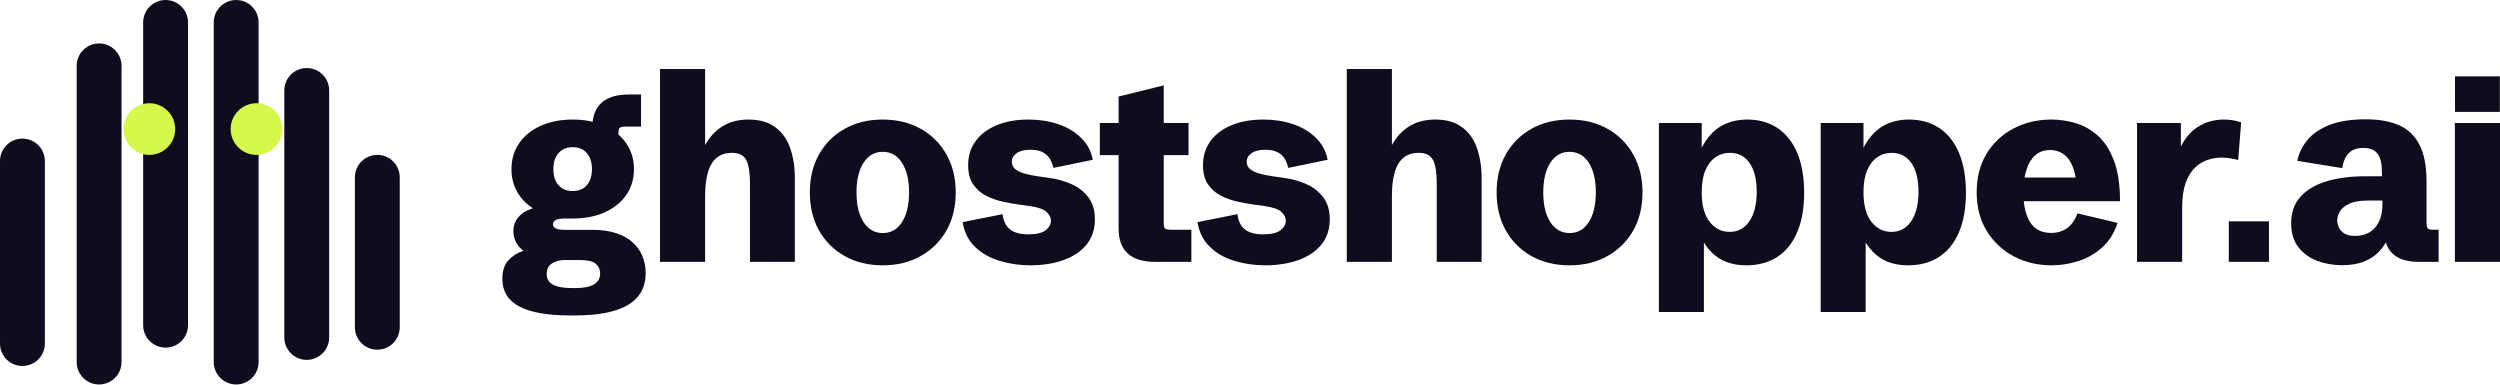
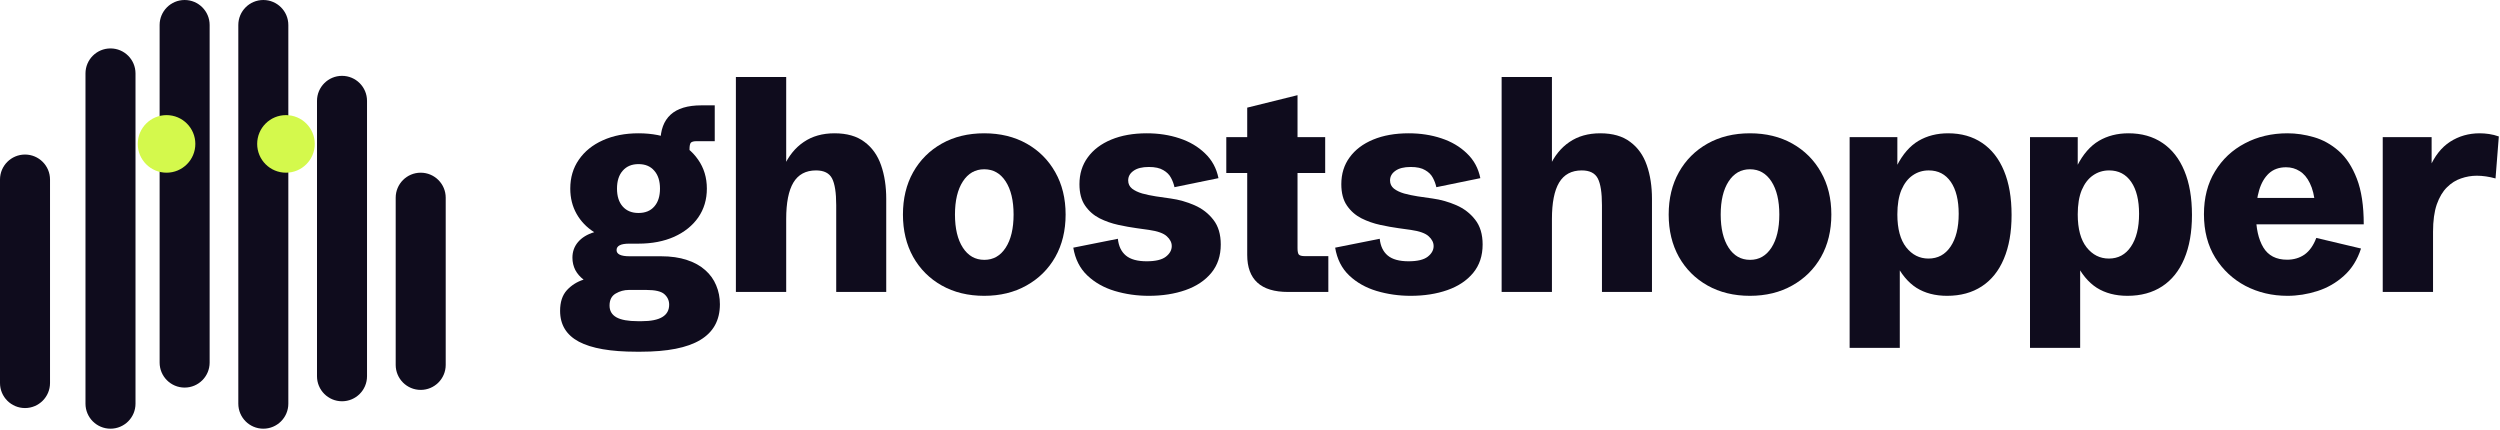
- <svg xmlns="http://www.w3.org/2000/svg" viewBox="0 0 1376.993 211.771" fill="none">
-   <path id="Vector" d="M1352.14 144.224V67.759H1376.99V144.224H1352.14Z" fill="#0F0C1D" />
-   <path id="Vector_2" d="M1289.87 146.065C1285.1 146.065 1280.57 145.263 1276.27 143.658C1272.03 142.053 1268.58 139.551 1265.94 136.153C1263.29 132.754 1261.97 128.341 1261.97 122.913C1261.97 117.06 1263.65 112.246 1267 108.47C1270.4 104.646 1275.16 101.791 1281.3 99.903C1287.48 98.015 1294.82 97.071 1303.32 97.071H1313.23L1311.96 99.336V94.805C1311.96 90.18 1311.16 86.805 1309.55 84.681C1307.99 82.557 1305.4 81.495 1301.76 81.495C1298.22 81.495 1295.53 82.439 1293.69 84.327C1291.85 86.215 1290.65 88.976 1290.08 92.61L1265.3 88.575C1266.24 84.279 1268.16 80.409 1271.03 76.963C1273.96 73.518 1278.04 70.78 1283.28 68.751C1288.57 66.721 1295.18 65.706 1303.11 65.706C1310.09 65.706 1316.06 66.745 1321.02 68.821C1326.02 70.898 1329.85 74.438 1332.49 79.441C1335.18 84.445 1336.53 91.359 1336.53 100.186V122.559C1336.53 124.164 1336.74 125.226 1337.16 125.745C1337.63 126.264 1338.6 126.524 1340.07 126.524H1343.18V144.224H1332.14C1325.72 144.224 1320.93 142.69 1317.76 139.622C1314.6 136.507 1313.02 131.952 1313.02 125.958V123.125L1317.55 125.037C1316.98 127.114 1316.13 129.356 1315 131.763C1313.92 134.17 1312.36 136.46 1310.33 138.631C1308.3 140.802 1305.61 142.596 1302.26 144.012C1298.95 145.381 1294.82 146.065 1289.87 146.065ZM1297.3 129.922C1300.37 129.922 1303.01 129.238 1305.23 127.869C1307.45 126.5 1309.17 124.518 1310.4 121.922C1311.63 119.326 1312.24 116.187 1312.24 112.505V110.452H1304.52C1299.99 110.452 1296.48 111.042 1293.97 112.222C1291.47 113.402 1289.73 114.842 1288.74 116.541C1287.79 118.24 1287.32 119.869 1287.32 121.426C1287.32 122.465 1287.58 123.645 1288.1 124.966C1288.62 126.288 1289.58 127.444 1291 128.436C1292.42 129.427 1294.52 129.922 1297.3 129.922Z" fill="#0F0C1D" />
-   <path id="Vector_3" d="M1177.07 144.224V67.759H1201.22V85.389L1200.15 82.981C1202.66 77.129 1206.06 72.81 1210.35 70.025C1214.69 67.24 1219.55 65.848 1224.94 65.848C1226.45 65.848 1228 65.966 1229.61 66.202C1231.21 66.438 1232.82 66.839 1234.42 67.405L1232.79 88.15C1229.54 87.253 1226.45 86.805 1223.52 86.805C1220.88 86.805 1218.28 87.253 1215.73 88.15C1213.18 88.999 1210.87 90.463 1208.79 92.54C1206.72 94.569 1205.04 97.378 1203.77 100.965C1202.54 104.552 1201.92 109.06 1201.92 114.488V144.224H1177.07Z" fill="#0F0C1D" />
-   <path id="Vector_4" d="M1130.02 146.136C1122.47 146.136 1115.56 144.507 1109.28 141.25C1103.05 137.946 1098.07 133.297 1094.34 127.303C1090.61 121.261 1088.75 114.11 1088.75 105.85C1088.75 97.684 1090.56 90.628 1094.2 84.681C1097.83 78.686 1102.76 74.061 1108.99 70.804C1115.23 67.5 1122.23 65.848 1130.02 65.848C1134.32 65.848 1138.66 66.485 1143.05 67.759C1147.49 69.034 1151.57 71.299 1155.3 74.556C1159.03 77.813 1162.02 82.391 1164.29 88.291C1166.56 94.144 1167.69 101.649 1167.69 110.806H1104.68V97.779H1145.53L1143.69 101.248C1143.31 96.811 1142.44 93.224 1141.07 90.486C1139.75 87.749 1138.07 85.766 1136.04 84.539C1134.06 83.265 1131.82 82.627 1129.31 82.627C1125.87 82.627 1123.04 83.642 1120.82 85.672C1118.65 87.701 1117.04 90.486 1116 94.026C1114.97 97.519 1114.45 101.508 1114.45 105.992C1114.45 112.741 1115.65 118.146 1118.06 122.205C1120.51 126.264 1124.43 128.294 1129.81 128.294C1133.11 128.294 1135.99 127.444 1138.45 125.745C1140.9 123.999 1142.84 121.261 1144.25 117.532L1166.34 122.771C1164.55 128.341 1161.72 132.849 1157.85 136.294C1154.02 139.74 1149.66 142.242 1144.75 143.799C1139.84 145.357 1134.93 146.136 1130.02 146.136Z" fill="#0F0C1D" />
-   <path id="Vector_5" d="M1002.82 171.836V67.759H1026.4V82.84L1026.19 81.778C1029.07 76.161 1032.61 72.102 1036.81 69.6C1041.06 67.099 1045.94 65.848 1051.46 65.848C1057.98 65.848 1063.57 67.429 1068.24 70.591C1072.96 73.754 1076.58 78.356 1079.08 84.397C1081.58 90.392 1082.83 97.661 1082.83 106.204C1082.83 114.653 1081.56 121.875 1079.01 127.869C1076.5 133.816 1072.87 138.348 1068.1 141.463C1063.34 144.578 1057.62 146.136 1050.97 146.136C1045.07 146.136 1040.02 144.814 1035.82 142.171C1031.62 139.48 1028.1 135.209 1025.27 129.356H1027.6V171.836H1002.82ZM1041.77 127.728C1046.39 127.728 1050.03 125.769 1052.67 121.851C1055.36 117.886 1056.7 112.482 1056.7 105.638C1056.7 98.888 1055.41 93.625 1052.81 89.849C1050.21 86.073 1046.58 84.185 1041.91 84.185C1038.93 84.185 1036.27 85.011 1033.91 86.663C1031.59 88.268 1029.75 90.675 1028.38 93.885C1027.06 97.094 1026.4 101.106 1026.4 105.921C1026.4 113.048 1027.86 118.476 1030.79 122.205C1033.72 125.887 1037.38 127.728 1041.77 127.728Z" fill="#0F0C1D" />
-   <path id="Vector_6" d="M913.717 171.836V67.759H937.294V82.84L937.082 81.778C939.961 76.161 943.501 72.102 947.702 69.6C951.95 67.099 956.835 65.848 962.358 65.848C968.871 65.848 974.465 67.429 979.137 70.591C983.857 73.754 987.468 78.356 989.97 84.397C992.472 90.392 993.722 97.661 993.722 106.204C993.722 114.653 992.448 121.875 989.899 127.869C987.397 133.816 983.763 138.348 978.996 141.463C974.229 144.578 968.517 146.136 961.862 146.136C955.962 146.136 950.911 144.814 946.711 142.171C942.51 139.48 938.993 135.209 936.161 129.356H938.498V171.836H913.717ZM952.658 127.728C957.284 127.728 960.918 125.769 963.561 121.851C966.252 117.886 967.597 112.482 967.597 105.638C967.597 98.888 966.299 93.625 963.703 89.849C961.107 86.073 957.472 84.185 952.799 84.185C949.826 84.185 947.159 85.011 944.799 86.663C942.486 88.268 940.645 90.675 939.277 93.885C937.955 97.094 937.294 101.106 937.294 105.921C937.294 113.048 938.757 118.476 941.684 122.205C944.61 125.887 948.268 127.728 952.658 127.728Z" fill="#0F0C1D" />
-   <path id="Vector_7" d="M864.471 146.136C856.542 146.136 849.556 144.437 843.514 141.038C837.473 137.64 832.753 132.92 829.354 126.878C826.003 120.836 824.327 113.874 824.327 105.992C824.327 98.062 826.003 91.1 829.354 85.106C832.753 79.064 837.473 74.344 843.514 70.945C849.556 67.547 856.542 65.848 864.471 65.848C872.401 65.848 879.387 67.547 885.428 70.945C891.47 74.344 896.19 79.064 899.589 85.106C902.987 91.1 904.686 98.062 904.686 105.992C904.686 113.921 902.987 120.907 899.589 126.949C896.19 132.943 891.446 137.64 885.358 141.038C879.316 144.437 872.354 146.136 864.471 146.136ZM864.542 128.365C868.979 128.365 872.495 126.359 875.091 122.347C877.688 118.335 878.986 112.883 878.986 105.992C878.986 99.1 877.688 93.649 875.091 89.637C872.495 85.625 868.955 83.619 864.471 83.619C860.035 83.619 856.518 85.625 853.922 89.637C851.326 93.649 850.028 99.1 850.028 105.992C850.028 112.883 851.326 118.335 853.922 122.347C856.518 126.359 860.058 128.365 864.542 128.365Z" fill="#0F0C1D" />
-   <path id="Vector_8" d="M741.805 144.224V38.023H766.656V85.672L765.381 82.486C767.789 77.105 771.093 72.999 775.293 70.166C779.494 67.287 784.568 65.848 790.516 65.848C796.652 65.848 801.584 67.264 805.313 70.096C809.089 72.88 811.827 76.727 813.526 81.636C815.225 86.498 816.075 92.044 816.075 98.274V144.224H791.365V101.319C791.365 95.183 790.681 90.793 789.312 88.15C787.943 85.507 785.3 84.185 781.382 84.185C776.332 84.185 772.603 86.191 770.196 90.203C767.836 94.168 766.656 100.162 766.656 108.187V144.224H741.805Z" fill="#0F0C1D" />
-   <path id="Vector_9" d="M696.877 146.136C691.025 146.136 685.408 145.333 680.027 143.729C674.693 142.124 670.185 139.575 666.504 136.082C662.822 132.589 660.509 128.011 659.565 122.347L681.584 117.957C681.962 121.591 683.284 124.353 685.549 126.241C687.815 128.129 691.237 129.073 695.815 129.073C700.205 129.073 703.367 128.318 705.303 126.807C707.238 125.297 708.206 123.55 708.206 121.568C708.206 119.821 707.403 118.217 705.798 116.753C704.193 115.243 701.243 114.181 696.948 113.567L690.859 112.718C688.074 112.34 685.054 111.797 681.797 111.089C678.54 110.381 675.448 109.296 672.522 107.833C669.595 106.322 667.212 104.222 665.371 101.531C663.53 98.841 662.61 95.324 662.61 90.982C662.61 85.884 663.979 81.471 666.716 77.742C669.454 73.966 673.324 71.04 678.328 68.963C683.331 66.886 689.184 65.848 695.886 65.848C701.692 65.848 707.073 66.674 712.029 68.326C717.032 69.978 721.233 72.456 724.631 75.76C728.077 79.017 730.295 83.099 731.287 88.008L709.551 92.469C709.22 90.911 708.654 89.377 707.852 87.867C707.049 86.309 705.775 85.035 704.028 84.043C702.329 83.005 699.945 82.486 696.877 82.486C693.573 82.486 691.048 83.123 689.302 84.397C687.555 85.625 686.682 87.206 686.682 89.141C686.682 90.793 687.319 92.138 688.594 93.177C689.868 94.168 691.544 94.97 693.621 95.584C695.697 96.15 697.939 96.622 700.347 97L707.71 98.062C711.769 98.628 715.687 99.738 719.463 101.39C723.239 103.042 726.331 105.425 728.738 108.541C731.192 111.656 732.419 115.739 732.419 120.789C732.419 126.359 730.862 131.032 727.747 134.808C724.631 138.584 720.383 141.416 715.002 143.304C709.622 145.192 703.58 146.136 696.877 146.136Z" fill="#0F0C1D" />
-   <path id="Vector_10" d="M636.303 144.224C629.553 144.224 624.503 142.69 621.152 139.622C617.8 136.554 616.125 131.999 616.125 125.958V85.46H605.788V67.759H616.125V53.174L640.976 47.015V67.759H654.641V85.46H640.976V122.559C640.976 124.164 641.188 125.226 641.613 125.745C642.085 126.264 643.053 126.524 644.516 126.524H656.198V144.224H636.303Z" fill="#0F0C1D" />
-   <path id="Vector_11" d="M567.516 146.136C561.663 146.136 556.046 145.333 550.665 143.729C545.332 142.124 540.824 139.575 537.142 136.082C533.461 132.589 531.148 128.011 530.204 122.347L552.223 117.957C552.601 121.591 553.922 124.353 556.188 126.241C558.453 128.129 561.875 129.073 566.454 129.073C570.844 129.073 574.006 128.318 575.941 126.807C577.876 125.297 578.844 123.55 578.844 121.568C578.844 119.821 578.042 118.217 576.437 116.753C574.832 115.243 571.882 114.181 567.587 113.567L561.498 112.718C558.713 112.34 555.692 111.797 552.435 111.089C549.178 110.381 546.087 109.296 543.16 107.833C540.234 106.322 537.85 104.222 536.01 101.531C534.169 98.841 533.248 95.324 533.248 90.982C533.248 85.884 534.617 81.471 537.355 77.742C540.092 73.966 543.963 71.04 548.966 68.963C553.969 66.886 559.822 65.848 566.525 65.848C572.33 65.848 577.711 66.674 582.667 68.326C587.67 69.978 591.871 72.456 595.27 75.76C598.715 79.017 600.934 83.099 601.925 88.008L580.189 92.469C579.859 90.911 579.292 89.377 578.49 87.867C577.688 86.309 576.413 85.035 574.667 84.043C572.968 83.005 570.584 82.486 567.516 82.486C564.212 82.486 561.687 83.123 559.94 84.397C558.194 85.625 557.321 87.206 557.321 89.141C557.321 90.793 557.958 92.138 559.232 93.177C560.507 94.168 562.182 94.97 564.259 95.584C566.336 96.15 568.578 96.622 570.985 97L578.348 98.062C582.408 98.628 586.325 99.738 590.101 101.39C593.877 103.042 596.969 105.425 599.376 108.541C601.831 111.656 603.058 115.739 603.058 120.789C603.058 126.359 601.5 131.032 598.385 134.808C595.27 138.584 591.022 141.416 585.641 143.304C580.26 145.192 574.218 146.136 567.516 146.136Z" fill="#0F0C1D" />
-   <path id="Vector_12" d="M486.197 146.136C478.267 146.136 471.282 144.437 465.24 141.038C459.198 137.64 454.478 132.92 451.08 126.878C447.728 120.836 446.053 113.874 446.053 105.992C446.053 98.062 447.728 91.1 451.08 85.106C454.478 79.064 459.198 74.344 465.24 70.945C471.282 67.547 478.267 65.848 486.197 65.848C494.127 65.848 501.112 67.547 507.154 70.945C513.196 74.344 517.916 79.064 521.314 85.106C524.713 91.1 526.412 98.062 526.412 105.992C526.412 113.921 524.713 120.907 521.314 126.949C517.916 132.943 513.172 137.64 507.083 141.038C501.041 144.437 494.079 146.136 486.197 146.136ZM486.268 128.365C490.705 128.365 494.221 126.359 496.817 122.347C499.413 118.335 500.711 112.883 500.711 105.992C500.711 99.1 499.413 93.649 496.817 89.637C494.221 85.625 490.681 83.619 486.197 83.619C481.76 83.619 478.244 85.625 475.648 89.637C473.052 93.649 471.754 99.1 471.754 105.992C471.754 112.883 473.052 118.335 475.648 122.347C478.244 126.359 481.784 128.365 486.268 128.365Z" fill="#0F0C1D" />
-   <path id="Vector_13" d="M363.53 144.224V38.023H388.381V85.672L387.107 82.486C389.514 77.105 392.818 72.999 397.019 70.166C401.22 67.287 406.294 65.848 412.241 65.848C418.377 65.848 423.31 67.264 427.039 70.096C430.815 72.88 433.552 76.727 435.252 81.636C436.951 86.498 437.8 92.044 437.8 98.274V144.224H413.091V101.319C413.091 95.183 412.406 90.793 411.038 88.15C409.669 85.507 407.026 84.185 403.108 84.185C398.058 84.185 394.329 86.191 391.921 90.203C389.561 94.168 388.381 100.162 388.381 108.187V144.224H363.53Z" fill="#0F0C1D" />
-   <path id="Vector_14" d="M314.426 173.748C301.682 173.748 292.194 172.096 285.964 168.792C279.781 165.488 276.689 160.414 276.689 153.57C276.689 149.227 277.798 145.829 280.017 143.375C282.282 140.92 285.043 139.174 288.3 138.135C286.554 136.814 285.185 135.232 284.194 133.392C283.25 131.504 282.778 129.474 282.778 127.303C282.778 124.329 283.698 121.757 285.539 119.585C287.427 117.367 290.094 115.739 293.539 114.7C289.811 112.34 286.908 109.319 284.831 105.638C282.754 101.956 281.716 97.802 281.716 93.177C281.716 87.701 283.132 82.934 285.964 78.875C288.796 74.769 292.737 71.582 297.788 69.317C302.885 67.004 308.762 65.848 315.417 65.848C322.119 65.848 327.996 67.004 333.046 69.317C338.097 71.582 342.038 74.769 344.87 78.875C347.749 82.981 349.189 87.749 349.189 93.177C349.189 98.558 347.773 103.301 344.941 107.408C342.109 111.467 338.144 114.653 333.046 116.966C327.949 119.231 322.049 120.364 315.346 120.364H310.815C306.661 120.364 304.584 121.426 304.584 123.55C304.584 125.58 306.708 126.595 310.956 126.595H326.462C331.418 126.595 335.713 127.208 339.348 128.436C342.982 129.616 346.003 131.291 348.41 133.462C350.817 135.586 352.611 138.088 353.791 140.967C355.018 143.847 355.632 146.962 355.632 150.313C355.632 158.195 352.399 164.072 345.932 167.942C339.513 171.813 329.695 173.748 316.479 173.748H314.426ZM315.134 158.667H316.975C326.037 158.667 330.568 155.953 330.568 150.525C330.568 148.449 329.766 146.702 328.161 145.286C326.603 143.917 323.653 143.233 319.311 143.233H310.602C308.337 143.233 306.189 143.823 304.16 145.003C302.13 146.183 301.115 148.165 301.115 150.95C301.115 153.546 302.248 155.481 304.514 156.756C306.779 158.03 310.319 158.667 315.134 158.667ZM315.417 105.213C318.768 105.213 321.364 104.151 323.205 102.027C325.093 99.903 326.037 96.953 326.037 93.177C326.037 89.401 325.093 86.451 323.205 84.327C321.364 82.155 318.768 81.07 315.417 81.07C312.113 81.07 309.517 82.155 307.629 84.327C305.741 86.451 304.797 89.401 304.797 93.177C304.797 96.953 305.741 99.903 307.629 102.027C309.517 104.151 312.113 105.213 315.417 105.213ZM326.249 78.096V70.237C326.249 64.243 327.925 59.712 331.276 56.644C334.628 53.575 339.702 52.041 346.498 52.041H353.083V69.742H344.162C342.699 69.742 341.731 70.001 341.259 70.52C340.834 71.04 340.622 72.102 340.622 73.707V78.096H326.249Z" fill="#0F0C1D" />
-   <rect id="Rectangle 1" x="1227.62" y="121.914" width="22.111" height="22.31" fill="#0F0C1D" />
-   <rect id="Rectangle 2" x="1352.21" y="42.058" width="24.71" height="19.57" fill="#0F0C1D" />
-   <rect id="Rectangle 3" y="76.345" width="24.71" height="125.233" rx="12.355" fill="#0F0C1D" />
-   <rect id="Rectangle 8" x="195.471" y="85.312" width="24.71" height="107.298" rx="12.355" fill="#0F0C1D" />
-   <rect id="Rectangle 4" x="42.23" y="23.922" width="24.71" height="187.849" rx="12.355" fill="#0F0C1D" />
-   <rect id="Rectangle 7" x="156.598" y="37.469" width="24.71" height="160.756" rx="12.355" fill="#0F0C1D" />
-   <rect id="Rectangle 5" x="78.853" width="24.71" height="191.466" rx="12.355" fill="#0F0C1D" />
-   <rect id="Rectangle 6" x="117.726" width="24.71" height="211.771" rx="12.355" fill="#0F0C1D" />
-   <circle id="Ellipse 1" cx="82.275" cy="71.089" r="14.223" fill="#D4F94C" />
-   <circle id="Ellipse 2" cx="141.267" cy="71.089" r="14.223" fill="#D4F94C" />
+ <svg xmlns="http://www.w3.org/2000/svg" viewBox="0 0 1235 212" fill="none">
+   <g id="Group 7">
+     <path id="Vector" d="M1177.07 144.224V67.759H1201.22V85.389L1200.15 82.981C1202.66 77.129 1206.05 72.81 1210.35 70.025C1214.69 67.24 1219.55 65.848 1224.94 65.848C1226.45 65.848 1228 65.966 1229.61 66.202C1231.21 66.438 1232.82 66.839 1234.42 67.405L1232.79 88.15C1229.54 87.253 1226.45 86.805 1223.52 86.805C1220.88 86.805 1218.28 87.253 1215.73 88.15C1213.18 88.999 1210.87 90.463 1208.79 92.54C1206.72 94.569 1205.04 97.378 1203.77 100.965C1202.54 104.552 1201.92 109.06 1201.92 114.488V144.224H1177.07Z" fill="#0F0C1D" />
+     <path id="Vector_2" d="M1130.02 146.136C1122.47 146.136 1115.56 144.507 1109.28 141.25C1103.05 137.946 1098.07 133.297 1094.34 127.303C1090.61 121.261 1088.75 114.11 1088.75 105.85C1088.75 97.684 1090.56 90.628 1094.2 84.681C1097.83 78.686 1102.76 74.061 1108.99 70.804C1115.22 67.5 1122.23 65.848 1130.02 65.848C1134.32 65.848 1138.66 66.485 1143.05 67.759C1147.49 69.034 1151.57 71.299 1155.3 74.556C1159.03 77.813 1162.02 82.391 1164.29 88.291C1166.56 94.144 1167.69 101.649 1167.69 110.806H1104.68V97.779H1145.53L1143.69 101.248C1143.31 96.811 1142.44 93.224 1141.07 90.486C1139.75 87.749 1138.07 85.766 1136.04 84.539C1134.06 83.265 1131.82 82.627 1129.31 82.627C1125.87 82.627 1123.04 83.642 1120.82 85.672C1118.65 87.701 1117.04 90.486 1116 94.026C1114.97 97.519 1114.45 101.508 1114.45 105.992C1114.45 112.741 1115.65 118.146 1118.06 122.205C1120.51 126.264 1124.43 128.294 1129.81 128.294C1133.11 128.294 1135.99 127.444 1138.45 125.745C1140.9 123.999 1142.84 121.261 1144.25 117.532L1166.34 122.771C1164.55 128.341 1161.72 132.849 1157.85 136.294C1154.02 139.74 1149.66 142.242 1144.75 143.799C1139.84 145.357 1134.93 146.136 1130.02 146.136Z" fill="#0F0C1D" />
+     <path id="Vector_3" d="M1002.82 171.836V67.759H1026.4V82.84L1026.19 81.778C1029.07 76.161 1032.61 72.102 1036.81 69.6C1041.06 67.099 1045.94 65.848 1051.46 65.848C1057.98 65.848 1063.57 67.429 1068.24 70.591C1072.96 73.754 1076.58 78.356 1079.08 84.397C1081.58 90.392 1082.83 97.661 1082.83 106.204C1082.83 114.653 1081.56 121.875 1079.01 127.869C1076.5 133.816 1072.87 138.348 1068.1 141.463C1063.34 144.578 1057.62 146.136 1050.97 146.136C1045.07 146.136 1040.02 144.814 1035.82 142.171C1031.62 139.48 1028.1 135.209 1025.27 129.356H1027.6V171.836H1002.82ZM1041.77 127.728C1046.39 127.728 1050.03 125.769 1052.67 121.851C1055.36 117.886 1056.7 112.482 1056.7 105.638C1056.7 98.888 1055.41 93.625 1052.81 89.849C1050.21 86.073 1046.58 84.185 1041.91 84.185C1038.93 84.185 1036.27 85.011 1033.91 86.663C1031.59 88.268 1029.75 90.675 1028.38 93.885C1027.06 97.094 1026.4 101.106 1026.4 105.921C1026.4 113.048 1027.86 118.476 1030.79 122.205C1033.72 125.887 1037.38 127.728 1041.77 127.728Z" fill="#0F0C1D" />
+     <path id="Vector_4" d="M913.717 171.836V67.759H937.294V82.84L937.082 81.778C939.961 76.161 943.501 72.102 947.702 69.6C951.95 67.099 956.835 65.848 962.358 65.848C968.871 65.848 974.464 67.429 979.137 70.591C983.857 73.754 987.468 78.356 989.97 84.397C992.471 90.392 993.722 97.661 993.722 106.204C993.722 114.653 992.448 121.875 989.899 127.869C987.397 133.816 983.763 138.348 978.996 141.463C974.228 144.578 968.517 146.136 961.862 146.136C955.962 146.136 950.911 144.814 946.711 142.171C942.51 139.48 938.993 135.209 936.161 129.356H938.498V171.836H913.717ZM952.658 127.728C957.283 127.728 960.918 125.769 963.561 121.851C966.252 117.886 967.597 112.482 967.597 105.638C967.597 98.888 966.299 93.625 963.703 89.849C961.107 86.073 957.472 84.185 952.799 84.185C949.826 84.185 947.159 85.011 944.799 86.663C942.486 88.268 940.645 90.675 939.276 93.885C937.955 97.094 937.294 101.106 937.294 105.921C937.294 113.048 938.757 118.476 941.684 122.205C944.61 125.887 948.268 127.728 952.658 127.728Z" fill="#0F0C1D" />
+     <path id="Vector_5" d="M864.471 146.136C856.542 146.136 849.556 144.437 843.514 141.038C837.473 137.64 832.753 132.92 829.354 126.878C826.003 120.836 824.327 113.874 824.327 105.992C824.327 98.062 826.003 91.1 829.354 85.106C832.753 79.064 837.473 74.344 843.514 70.945C849.556 67.547 856.542 65.848 864.471 65.848C872.401 65.848 879.387 67.547 885.428 70.945C891.47 74.344 896.19 79.064 899.589 85.106C902.987 91.1 904.686 98.062 904.686 105.992C904.686 113.921 902.987 120.907 899.589 126.949C896.19 132.943 891.446 137.64 885.358 141.038C879.316 144.437 872.354 146.136 864.471 146.136ZM864.542 128.365C868.979 128.365 872.495 126.359 875.091 122.347C877.687 118.335 878.985 112.883 878.985 105.992C878.985 99.1 877.687 93.649 875.091 89.637C872.495 85.625 868.955 83.619 864.471 83.619C860.034 83.619 856.518 85.625 853.922 89.637C851.326 93.649 850.028 99.1 850.028 105.992C850.028 112.883 851.326 118.335 853.922 122.347C856.518 126.359 860.058 128.365 864.542 128.365Z" fill="#0F0C1D" />
+     <path id="Vector_6" d="M741.805 144.224V38.023H766.656V85.672L765.381 82.486C767.789 77.105 771.093 72.999 775.293 70.166C779.494 67.287 784.568 65.848 790.516 65.848C796.652 65.848 801.584 67.264 805.313 70.096C809.089 72.88 811.827 76.727 813.526 81.636C815.225 86.498 816.075 92.044 816.075 98.274V144.224H791.365V101.319C791.365 95.183 790.681 90.793 789.312 88.15C787.943 85.507 785.3 84.185 781.382 84.185C776.332 84.185 772.603 86.191 770.196 90.203C767.836 94.168 766.656 100.162 766.656 108.187V144.224H741.805Z" fill="#0F0C1D" />
+     <path id="Vector_7" d="M696.877 146.136C691.025 146.136 685.408 145.333 680.027 143.729C674.693 142.124 670.185 139.575 666.504 136.082C662.822 132.589 660.509 128.011 659.565 122.347L681.584 117.957C681.962 121.591 683.284 124.353 685.549 126.241C687.815 128.129 691.237 129.073 695.815 129.073C700.205 129.073 703.367 128.318 705.303 126.807C707.238 125.297 708.206 123.55 708.206 121.568C708.206 119.821 707.403 118.217 705.798 116.753C704.193 115.243 701.243 114.181 696.948 113.567L690.859 112.718C688.074 112.34 685.054 111.797 681.797 111.089C678.54 110.381 675.448 109.296 672.522 107.833C669.595 106.322 667.212 104.222 665.371 101.531C663.53 98.841 662.61 95.324 662.61 90.982C662.61 85.884 663.979 81.471 666.716 77.742C669.454 73.966 673.324 71.04 678.328 68.963C683.331 66.886 689.184 65.848 695.886 65.848C701.692 65.848 707.073 66.674 712.029 68.326C717.032 69.978 721.233 72.456 724.631 75.76C728.077 79.017 730.295 83.099 731.287 88.008L709.551 92.469C709.22 90.911 708.654 89.377 707.852 87.867C707.049 86.309 705.775 85.035 704.028 84.043C702.329 83.005 699.945 82.486 696.877 82.486C693.573 82.486 691.048 83.123 689.302 84.397C687.555 85.625 686.682 87.206 686.682 89.141C686.682 90.793 687.319 92.138 688.594 93.177C689.868 94.168 691.544 94.97 693.621 95.584C695.697 96.15 697.939 96.622 700.347 97L707.71 98.062C711.769 98.628 715.687 99.738 719.463 101.39C723.239 103.042 726.331 105.425 728.738 108.541C731.192 111.656 732.419 115.739 732.419 120.789C732.419 126.359 730.862 131.032 727.747 134.808C724.631 138.584 720.383 141.416 715.002 143.304C709.622 145.192 703.58 146.136 696.877 146.136Z" fill="#0F0C1D" />
+     <path id="Vector_8" d="M636.303 144.224C629.553 144.224 624.503 142.69 621.152 139.622C617.8 136.554 616.125 131.999 616.125 125.958V85.46H605.788V67.759H616.125V53.174L640.976 47.015V67.759H654.641V85.46H640.976V122.559C640.976 124.164 641.188 125.226 641.613 125.745C642.085 126.264 643.053 126.524 644.516 126.524H656.198V144.224H636.303Z" fill="#0F0C1D" />
+     <path id="Vector_9" d="M567.516 146.136C561.663 146.136 556.046 145.333 550.665 143.729C545.332 142.124 540.824 139.575 537.142 136.082C533.461 132.589 531.148 128.011 530.204 122.347L552.223 117.957C552.601 121.591 553.922 124.353 556.188 126.241C558.453 128.129 561.875 129.073 566.454 129.073C570.844 129.073 574.006 128.318 575.941 126.807C577.876 125.297 578.844 123.55 578.844 121.568C578.844 119.821 578.042 118.217 576.437 116.753C574.832 115.243 571.882 114.181 567.587 113.567L561.498 112.718C558.713 112.34 555.692 111.797 552.435 111.089C549.178 110.381 546.087 109.296 543.16 107.833C540.234 106.322 537.85 104.222 536.01 101.531C534.169 98.841 533.248 95.324 533.248 90.982C533.248 85.884 534.617 81.471 537.355 77.742C540.092 73.966 543.963 71.04 548.966 68.963C553.969 66.886 559.822 65.848 566.525 65.848C572.33 65.848 577.711 66.674 582.667 68.326C587.67 69.978 591.871 72.456 595.27 75.76C598.715 79.017 600.934 83.099 601.925 88.008L580.189 92.469C579.859 90.911 579.292 89.377 578.49 87.867C577.688 86.309 576.413 85.035 574.667 84.043C572.968 83.005 570.584 82.486 567.516 82.486C564.212 82.486 561.687 83.123 559.94 84.397C558.194 85.625 557.321 87.206 557.321 89.141C557.321 90.793 557.958 92.138 559.232 93.177C560.507 94.168 562.182 94.97 564.259 95.584C566.336 96.15 568.578 96.622 570.985 97L578.348 98.062C582.408 98.628 586.325 99.738 590.101 101.39C593.877 103.042 596.969 105.425 599.376 108.541C601.831 111.656 603.058 115.739 603.058 120.789C603.058 126.359 601.5 131.032 598.385 134.808C595.27 138.584 591.022 141.416 585.641 143.304C580.26 145.192 574.218 146.136 567.516 146.136Z" fill="#0F0C1D" />
+     <path id="Vector_10" d="M486.197 146.136C478.267 146.136 471.282 144.437 465.24 141.038C459.198 137.64 454.478 132.92 451.08 126.878C447.728 120.836 446.053 113.874 446.053 105.992C446.053 98.062 447.728 91.1 451.08 85.106C454.478 79.064 459.198 74.344 465.24 70.945C471.282 67.547 478.267 65.848 486.197 65.848C494.127 65.848 501.112 67.547 507.154 70.945C513.196 74.344 517.916 79.064 521.314 85.106C524.713 91.1 526.412 98.062 526.412 105.992C526.412 113.921 524.713 120.907 521.314 126.949C517.916 132.943 513.172 137.64 507.083 141.038C501.041 144.437 494.079 146.136 486.197 146.136ZM486.268 128.365C490.705 128.365 494.221 126.359 496.817 122.347C499.413 118.335 500.711 112.883 500.711 105.992C500.711 99.1 499.413 93.649 496.817 89.637C494.221 85.625 490.681 83.619 486.197 83.619C481.76 83.619 478.244 85.625 475.648 89.637C473.052 93.649 471.754 99.1 471.754 105.992C471.754 112.883 473.052 118.335 475.648 122.347C478.244 126.359 481.784 128.365 486.268 128.365Z" fill="#0F0C1D" />
+     <path id="Vector_11" d="M363.53 144.224V38.023H388.381V85.672L387.107 82.486C389.514 77.105 392.818 72.999 397.019 70.166C401.22 67.287 406.294 65.848 412.241 65.848C418.377 65.848 423.31 67.264 427.039 70.096C430.815 72.88 433.552 76.727 435.252 81.636C436.951 86.498 437.8 92.044 437.8 98.274V144.224H413.091V101.319C413.091 95.183 412.406 90.793 411.038 88.15C409.669 85.507 407.026 84.185 403.108 84.185C398.058 84.185 394.329 86.191 391.921 90.203C389.561 94.168 388.381 100.162 388.381 108.187V144.224H363.53Z" fill="#0F0C1D" />
+     <path id="Vector_12" d="M314.426 173.748C301.682 173.748 292.194 172.096 285.964 168.792C279.781 165.488 276.689 160.414 276.689 153.57C276.689 149.227 277.798 145.829 280.017 143.375C282.282 140.92 285.043 139.174 288.3 138.135C286.554 136.814 285.185 135.232 284.194 133.392C283.25 131.504 282.778 129.474 282.778 127.303C282.778 124.329 283.698 121.757 285.539 119.585C287.427 117.367 290.094 115.739 293.539 114.7C289.811 112.34 286.908 109.319 284.831 105.638C282.754 101.956 281.716 97.802 281.716 93.177C281.716 87.701 283.132 82.934 285.964 78.875C288.796 74.769 292.737 71.582 297.788 69.317C302.885 67.004 308.762 65.848 315.417 65.848C322.119 65.848 327.996 67.004 333.046 69.317C338.097 71.582 342.038 74.769 344.87 78.875C347.749 82.981 349.189 87.749 349.189 93.177C349.189 98.558 347.773 103.301 344.941 107.408C342.109 111.467 338.144 114.653 333.046 116.966C327.949 119.231 322.049 120.364 315.346 120.364H310.815C306.661 120.364 304.584 121.426 304.584 123.55C304.584 125.58 306.708 126.595 310.956 126.595H326.462C331.418 126.595 335.713 127.208 339.348 128.436C342.982 129.616 346.003 131.291 348.41 133.462C350.817 135.586 352.611 138.088 353.791 140.967C355.018 143.847 355.632 146.962 355.632 150.313C355.632 158.195 352.399 164.072 345.932 167.942C339.513 171.813 329.695 173.748 316.479 173.748H314.426ZM315.134 158.667H316.975C326.037 158.667 330.568 155.953 330.568 150.525C330.568 148.449 329.766 146.702 328.161 145.286C326.603 143.917 323.653 143.233 319.311 143.233H310.602C308.337 143.233 306.189 143.823 304.16 145.003C302.13 146.183 301.115 148.165 301.115 150.95C301.115 153.546 302.248 155.481 304.514 156.756C306.779 158.03 310.319 158.667 315.134 158.667ZM315.417 105.213C318.768 105.213 321.364 104.151 323.205 102.027C325.093 99.903 326.037 96.953 326.037 93.177C326.037 89.401 325.093 86.451 323.205 84.327C321.364 82.155 318.768 81.07 315.417 81.07C312.113 81.07 309.517 82.155 307.629 84.327C305.741 86.451 304.797 89.401 304.797 93.177C304.797 96.953 305.741 99.903 307.629 102.027C309.517 104.151 312.113 105.213 315.417 105.213ZM326.249 78.096V70.237C326.249 64.243 327.925 59.712 331.276 56.644C334.628 53.575 339.702 52.041 346.498 52.041H353.083V69.742H344.162C342.699 69.742 341.731 70.001 341.259 70.52C340.834 71.04 340.622 72.102 340.622 73.707V78.096H326.249Z" fill="#0F0C1D" />
+   </g>
+   <g id="Group 6">
+     <g id="Group 1">
+       <rect id="Rectangle 3" y="76.345" width="24.71" height="125.233" rx="12.355" fill="#0F0C1D" />
+       <rect id="Rectangle 8" x="195.471" y="85.312" width="24.71" height="107.298" rx="12.355" fill="#0F0C1D" />
+       <rect id="Rectangle 4" x="42.23" y="23.922" width="24.71" height="187.849" rx="12.355" fill="#0F0C1D" />
+       <rect id="Rectangle 7" x="156.598" y="37.469" width="24.71" height="160.756" rx="12.355" fill="#0F0C1D" />
+       <rect id="Rectangle 5" x="78.853" width="24.71" height="191.466" rx="12.355" fill="#0F0C1D" />
+       <rect id="Rectangle 6" x="117.726" width="24.71" height="211.771" rx="12.355" fill="#0F0C1D" />
+     </g>
+     <circle id="Ellipse 1" cx="82.275" cy="71.089" r="14.223" fill="#D4F94C" />
+     <circle id="Ellipse 2" cx="141.267" cy="71.089" r="14.223" fill="#D4F94C" />
+   </g>
</svg>
